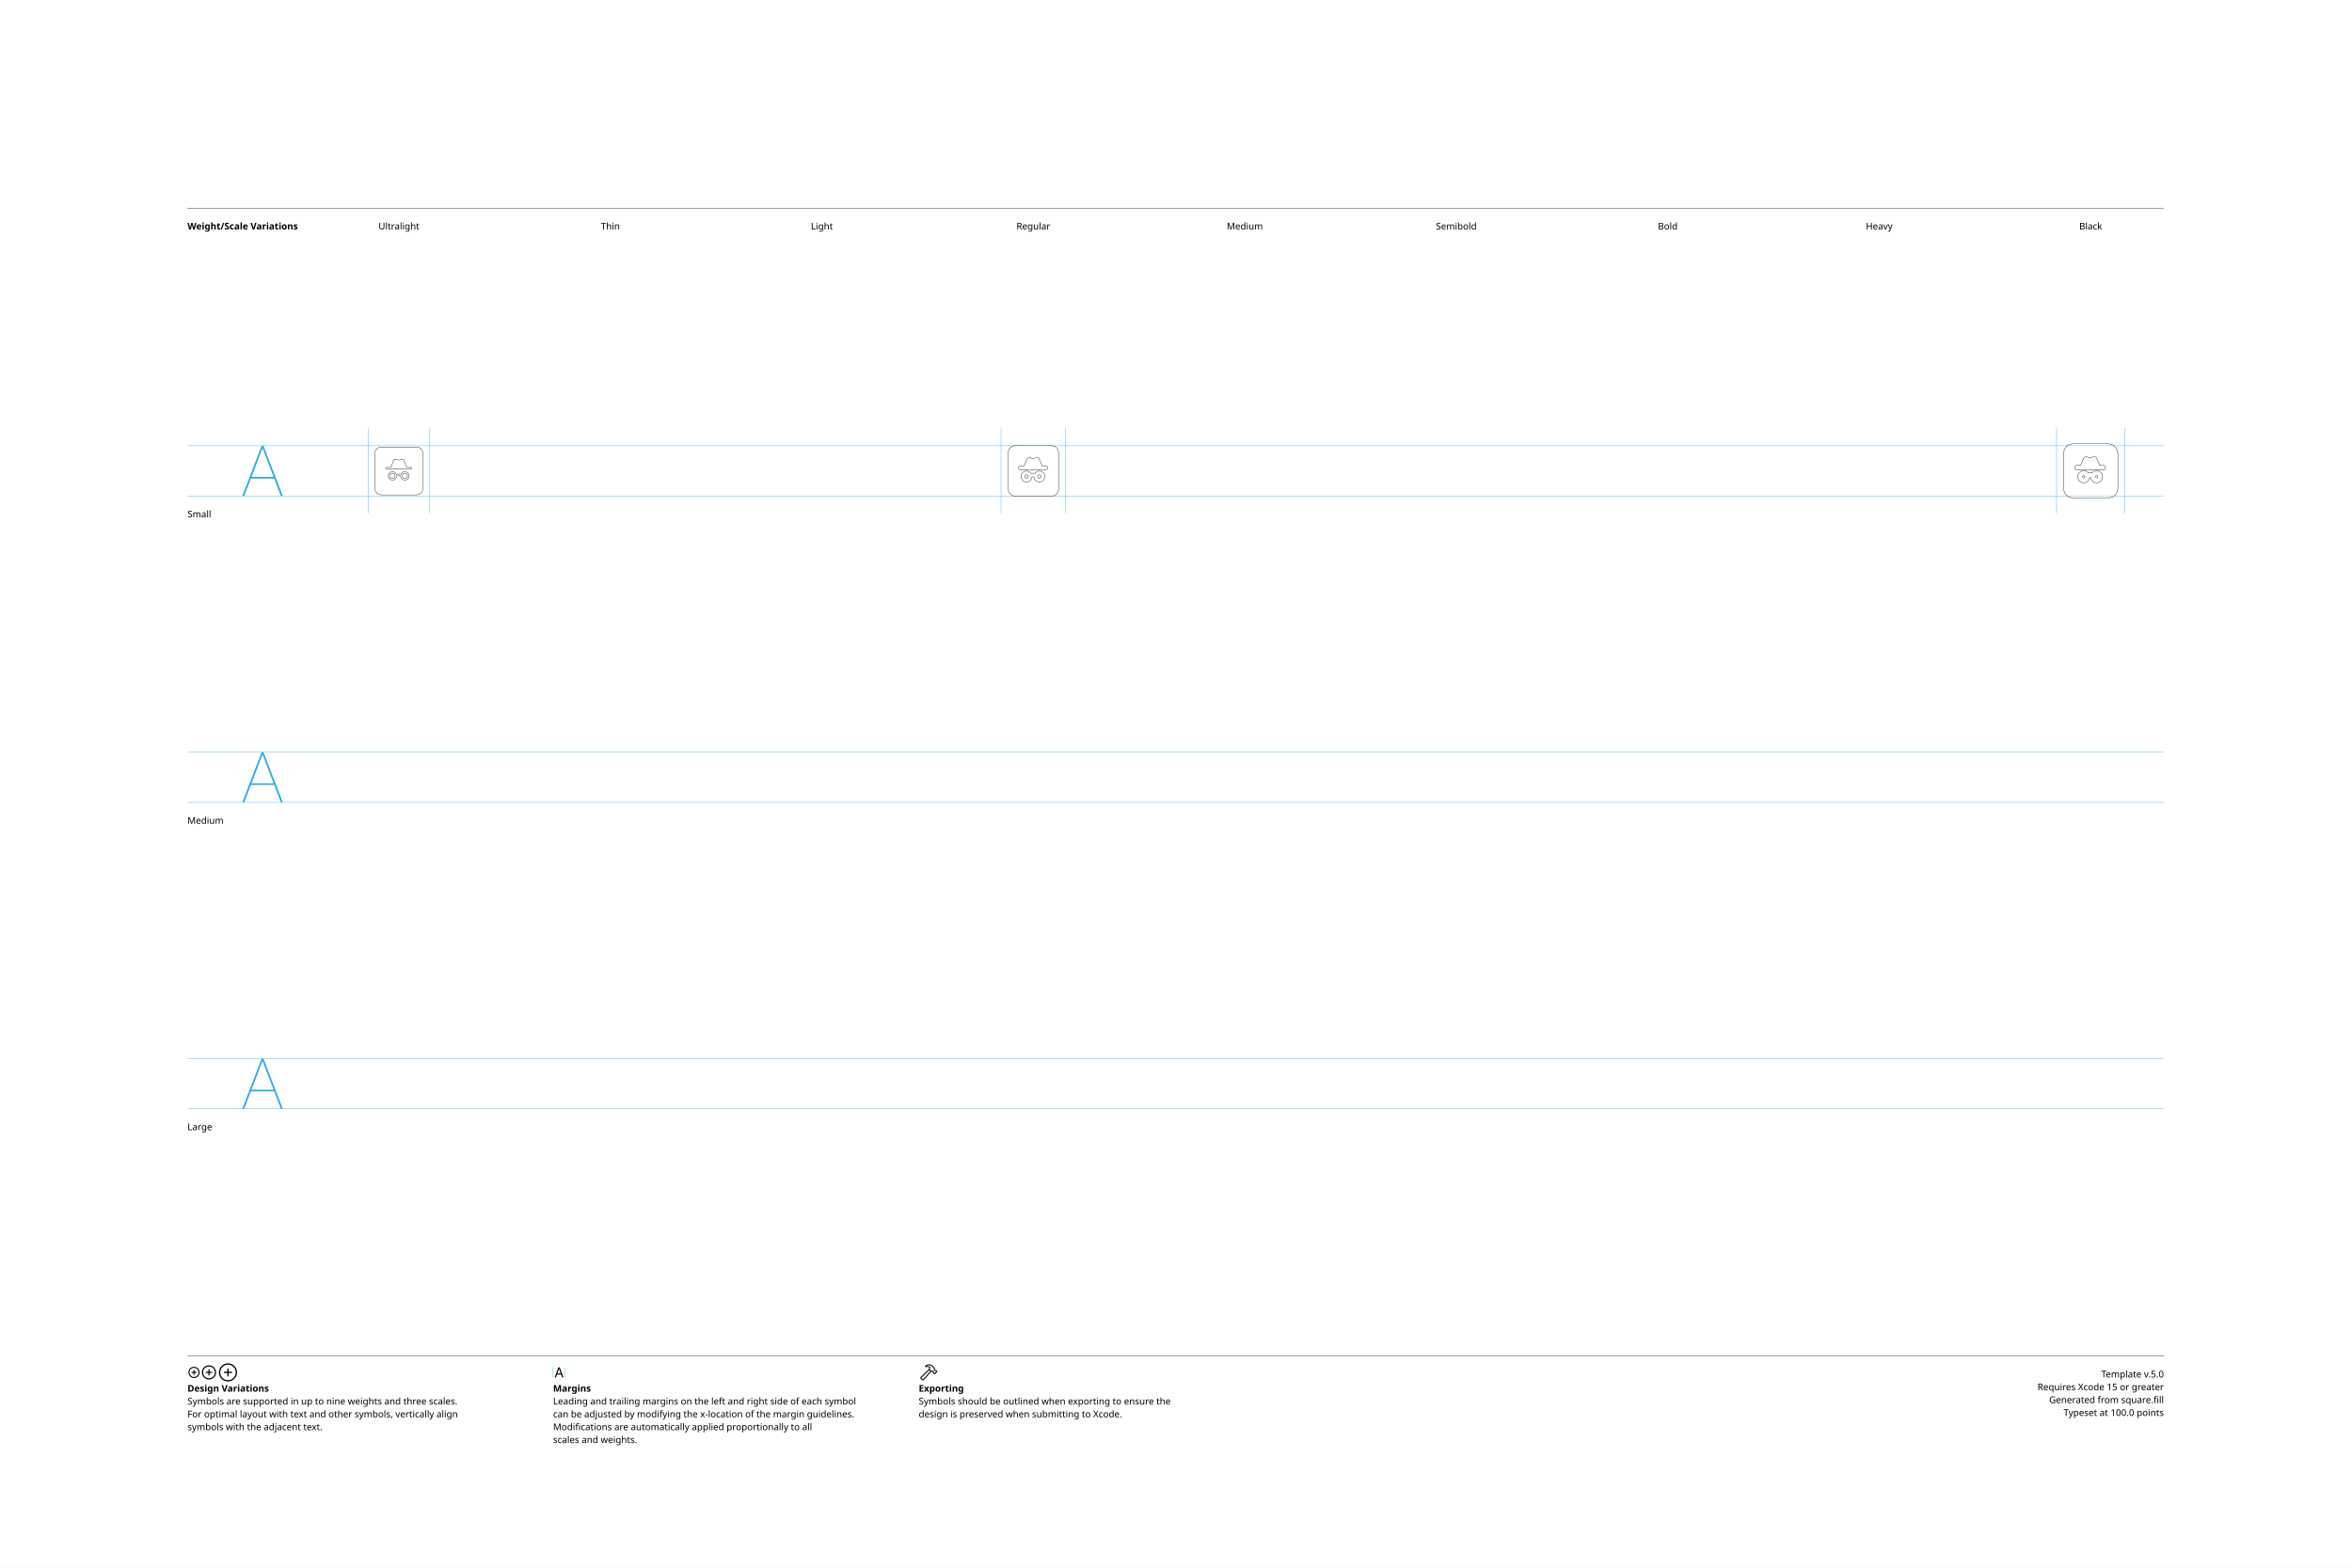
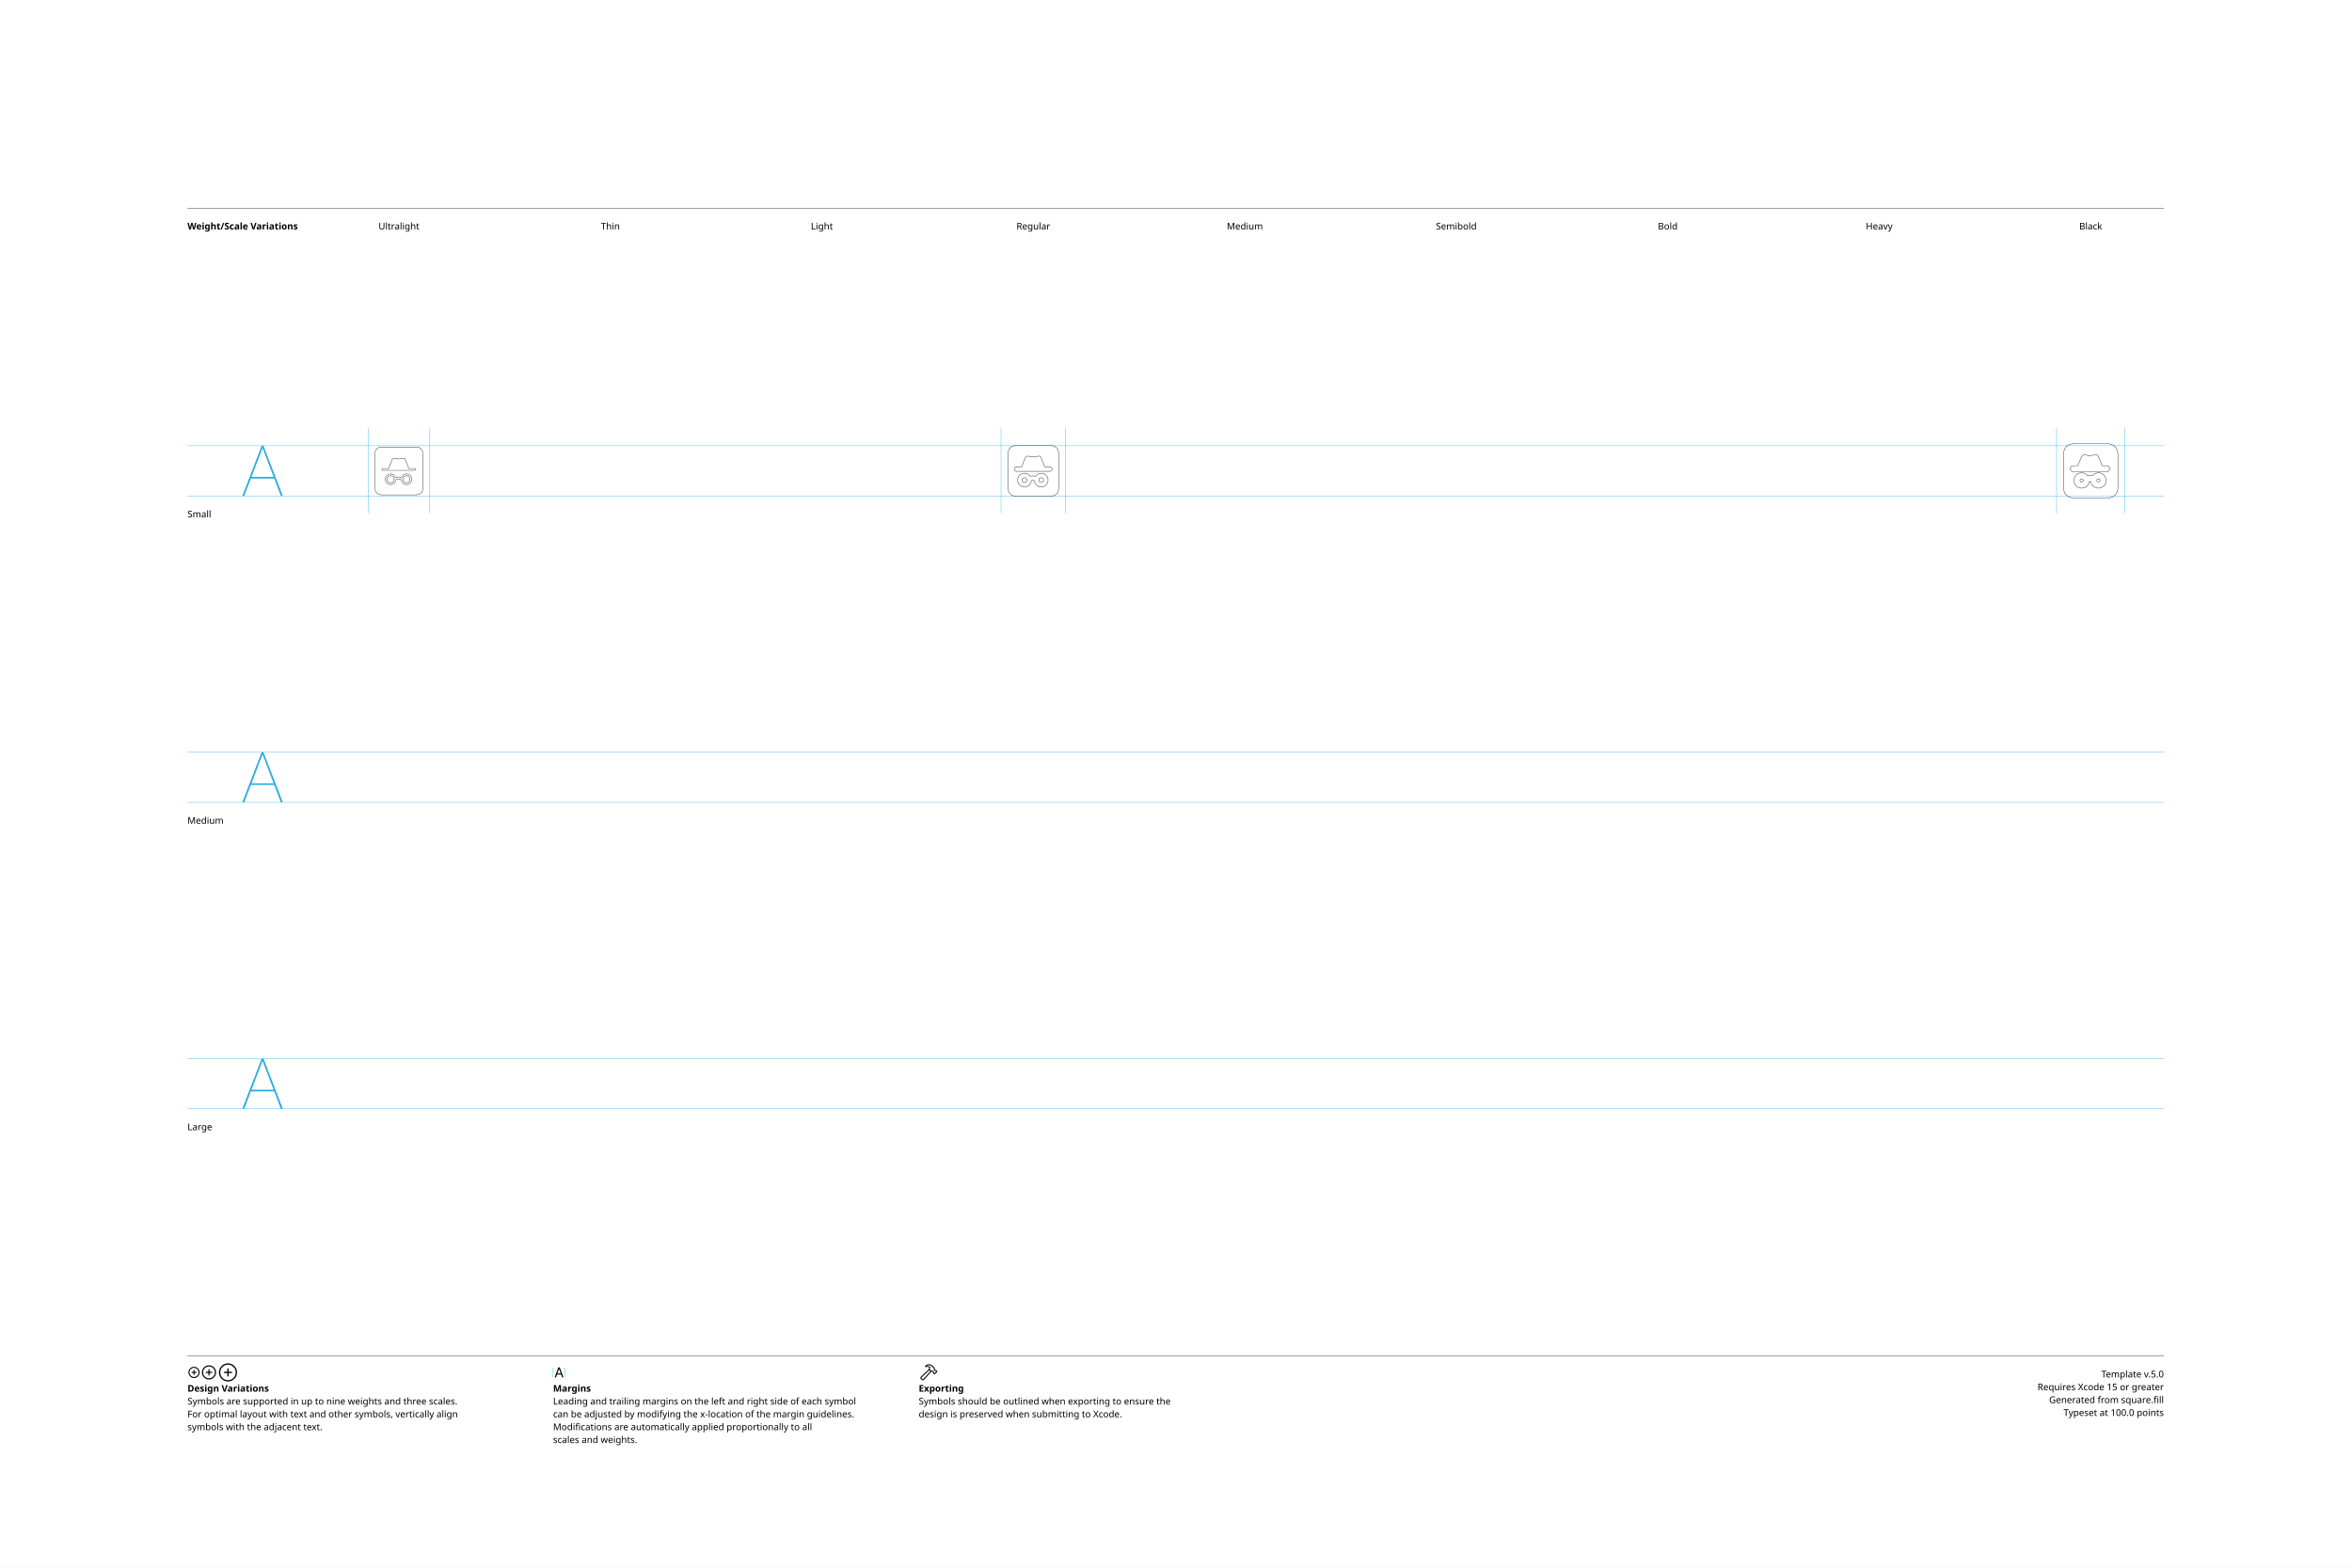
<svg xmlns="http://www.w3.org/2000/svg" version="1.1" width="3300" height="2200">
  <style>.monochrome-0 {-sfsymbols-motion-group:1}
.monochrome-1 {opacity:0.0;-sfsymbols-clear-behind:true;-sfsymbols-motion-group:0;-sfsymbols-always-pulses:true}

.multicolor-0:tintColor {-sfsymbols-motion-group:1}
.multicolor-1:white {-sfsymbols-motion-group:0;-sfsymbols-always-pulses:true}

.hierarchical-0:tertiary {-sfsymbols-motion-group:1}
.hierarchical-1:primary {-sfsymbols-motion-group:0}

.SFSymbolsPreviewWireframe {fill:none;opacity:1.0;stroke:black;stroke-width:0.5}
</style>
  <g id="Notes">
    <rect height="2200" id="artboard" style="fill:white;opacity:1" width="3300" x="0" y="0" />
    <line style="fill:none;stroke:black;opacity:1;stroke-width:0.5;" x1="263" x2="3036" y1="292" y2="292" />
    <text style="stroke:none;fill:black;font-family:sans-serif;font-size:13;font-weight:bold;" transform="matrix(1 0 0 1 263 322)">Weight/Scale Variations</text>
    <text style="stroke:none;fill:black;font-family:sans-serif;font-size:13;text-anchor:middle;" transform="matrix(1 0 0 1 559.711 322)">Ultralight</text>
    <text style="stroke:none;fill:black;font-family:sans-serif;font-size:13;text-anchor:middle;" transform="matrix(1 0 0 1 856.422 322)">Thin</text>
    <text style="stroke:none;fill:black;font-family:sans-serif;font-size:13;text-anchor:middle;" transform="matrix(1 0 0 1 1153.13 322)">Light</text>
    <text style="stroke:none;fill:black;font-family:sans-serif;font-size:13;text-anchor:middle;" transform="matrix(1 0 0 1 1449.84 322)">Regular</text>
    <text style="stroke:none;fill:black;font-family:sans-serif;font-size:13;text-anchor:middle;" transform="matrix(1 0 0 1 1746.56 322)">Medium</text>
    <text style="stroke:none;fill:black;font-family:sans-serif;font-size:13;text-anchor:middle;" transform="matrix(1 0 0 1 2043.27 322)">Semibold</text>
    <text style="stroke:none;fill:black;font-family:sans-serif;font-size:13;text-anchor:middle;" transform="matrix(1 0 0 1 2339.98 322)">Bold</text>
    <text style="stroke:none;fill:black;font-family:sans-serif;font-size:13;text-anchor:middle;" transform="matrix(1 0 0 1 2636.69 322)">Heavy</text>
    <text style="stroke:none;fill:black;font-family:sans-serif;font-size:13;text-anchor:middle;" transform="matrix(1 0 0 1 2933.4 322)">Black</text>
    <line style="fill:none;stroke:black;opacity:1;stroke-width:0.5;" x1="263" x2="3036" y1="1903" y2="1903" />
    <g transform="matrix(0.2 0 0 0.2 263 1933)">
      <path d="m46.24 4.15c21.533 0 39.453-17.871 39.453-39.404s-17.969-39.404-39.502-39.404c-21.484 0-39.355 17.871-39.355 39.404s17.92 39.404 39.404 39.404Zm0-7.422c-17.725 0-31.885-14.209-31.885-31.982s14.111-31.982 31.836-31.982c17.773 0 32.031 14.209 32.031 31.982s-14.209 31.982-31.982 31.982Zm-17.969-31.982c0 2.148 1.514 3.613 3.76 3.613h10.498v10.596c0 2.197 1.465 3.711 3.613 3.711 2.246 0 3.711-1.514 3.711-3.711v-10.596h10.596c2.197 0 3.711-1.465 3.711-3.613 0-2.197-1.514-3.711-3.711-3.711h-10.596v-10.547c0-2.246-1.465-3.76-3.711-3.76-2.148 0-3.613 1.514-3.613 3.76v10.547h-10.498c-2.246 0-3.76 1.514-3.76 3.711Z" />
    </g>
    <g transform="matrix(0.2 0 0 0.2 281.506 1933)">
      <path d="m58.545 14.551c27.246 0 49.805-22.607 49.805-49.805 0-27.246-22.607-49.805-49.853-49.805-27.197 0-49.756 22.559-49.756 49.805 0 27.197 22.607 49.805 49.805 49.805Zm0-8.301c-23.047 0-41.455-18.457-41.455-41.504s18.359-41.504 41.406-41.504 41.553 18.457 41.553 41.504-18.457 41.504-41.504 41.504Zm-22.656-41.504c0 2.393 1.66 4.004 4.15 4.004h14.355v14.404c0 2.441 1.66 4.15 4.053 4.15 2.441 0 4.15-1.66 4.15-4.15v-14.404h14.404c2.441 0 4.15-1.611 4.15-4.004 0-2.441-1.709-4.15-4.15-4.15h-14.404v-14.355c0-2.49-1.709-4.199-4.15-4.199-2.393 0-4.053 1.709-4.053 4.199v14.355h-14.355c-2.49 0-4.15 1.709-4.15 4.15Z" />
    </g>
    <g transform="matrix(0.2 0 0 0.2 304.924 1933)">
      <path d="m74.853 28.32c34.815 0 63.623-28.809 63.623-63.574 0-34.815-28.857-63.623-63.672-63.623-34.766 0-63.525 28.809-63.525 63.623 0 34.766 28.809 63.574 63.574 63.574Zm0-9.082c-30.176 0-54.443-24.316-54.443-54.492 0-30.225 24.219-54.492 54.395-54.492 30.225 0 54.541 24.268 54.541 54.492 0 30.176-24.268 54.492-54.492 54.492Zm-28.857-54.492c0 2.588 1.855 4.395 4.59 4.395h19.727v19.775c0 2.686 1.855 4.59 4.443 4.59 2.686 0 4.541-1.855 4.541-4.59v-19.775h19.775c2.686 0 4.59-1.807 4.59-4.395 0-2.734-1.855-4.59-4.59-4.59h-19.775v-19.727c0-2.734-1.855-4.639-4.541-4.639-2.588 0-4.443 1.904-4.443 4.639v19.727h-19.727c-2.734 0-4.59 1.855-4.59 4.59Z" />
    </g>
    <text style="stroke:none;fill:black;font-family:sans-serif;font-size:13;font-weight:bold;" transform="matrix(1 0 0 1 263 1953)">Design Variations</text>
    <text style="stroke:none;fill:black;font-family:sans-serif;font-size:13;" transform="matrix(1 0 0 1 263 1971)">Symbols are supported in up to nine weights and three scales.</text>
    <text style="stroke:none;fill:black;font-family:sans-serif;font-size:13;" transform="matrix(1 0 0 1 263 1989)">For optimal layout with text and other symbols, vertically align</text>
    <text style="stroke:none;fill:black;font-family:sans-serif;font-size:13;" transform="matrix(1 0 0 1 263 2007)">symbols with the adjacent text.</text>
    <line style="fill:none;stroke:#00AEEF;stroke-width:0.5;opacity:1.0;" x1="776" x2="776" y1="1919" y2="1933" />
    <g transform="matrix(0.2 0 0 0.2 776 1933)">
      <path d="m16.553 0.781c2.588 0 3.857-0.977 4.785-3.711l6.299-17.236h28.809l6.299 17.236c0.928 2.734 2.197 3.711 4.736 3.711 2.588 0 4.248-1.562 4.248-4.004 0-0.83-0.146-1.611-0.537-2.637l-22.9-60.986c-1.123-2.979-3.125-4.492-6.25-4.492-3.027 0-5.078 1.465-6.152 4.443l-22.9 61.084c-0.391 1.025-0.537 1.807-0.537 2.637 0 2.441 1.562 3.955 4.102 3.955Zm13.477-28.369 11.865-32.861h0.244l11.865 32.861Z" />
    </g>
    <line style="fill:none;stroke:#00AEEF;stroke-width:0.5;opacity:1.0;" x1="792.836" x2="792.836" y1="1919" y2="1933" />
    <text style="stroke:none;fill:black;font-family:sans-serif;font-size:13;font-weight:bold;" transform="matrix(1 0 0 1 776 1953)">Margins</text>
    <text style="stroke:none;fill:black;font-family:sans-serif;font-size:13;" transform="matrix(1 0 0 1 776 1971)">Leading and trailing margins on the left and right side of each symbol</text>
    <text style="stroke:none;fill:black;font-family:sans-serif;font-size:13;" transform="matrix(1 0 0 1 776 1989)">can be adjusted by modifying the x-location of the margin guidelines.</text>
    <text style="stroke:none;fill:black;font-family:sans-serif;font-size:13;" transform="matrix(1 0 0 1 776 2007)">Modifications are automatically applied proportionally to all</text>
    <text style="stroke:none;fill:black;font-family:sans-serif;font-size:13;" transform="matrix(1 0 0 1 776 2025)">scales and weights.</text>
    <g transform="matrix(0.2 0 0 0.2 1289 1933)">
      <path d="m14.209 9.326 8.496 8.545c4.297 4.346 9.229 4.053 13.867-1.074l53.467-58.935-4.834-4.883-53.076 58.398c-1.758 2.002-3.418 2.49-5.762 0.146l-5.859-5.811c-2.344-2.295-1.807-4.004 0.195-5.811l57.373-54.004-4.883-4.834-57.959 54.443c-4.932 4.59-5.322 9.473-1.025 13.818Zm32.08-90.967c-2.1 2.051-2.246 4.932-1.074 6.885 1.172 1.807 3.467 2.979 6.689 2.148 7.324-1.709 14.941-2.002 22.07 2.686l-2.93 7.275c-1.709 4.15-0.83 7.08 1.855 9.814l11.475 11.572c2.441 2.441 4.492 2.539 7.324 2.051l5.322-0.977 3.32 3.369-0.195 2.783c-0.195 2.49 0.439 4.395 2.881 6.787l3.809 3.711c2.393 2.393 5.469 2.539 7.812 0.195l14.551-14.6c2.344-2.344 2.246-5.322-0.146-7.715l-3.857-3.809c-2.393-2.393-4.248-3.174-6.641-2.979l-2.881 0.244-3.223-3.174 1.221-5.615c0.635-2.832-0.146-5.029-3.076-7.959l-10.986-10.938c-16.699-16.602-38.867-16.211-53.32-1.758Zm7.471 1.855c12.158-8.887 28.613-7.373 39.746 3.76l12.158 12.06c1.172 1.172 1.367 2.1 1.025 3.809l-1.611 7.422 7.52 7.422 4.932-0.293c1.27-0.049 1.66 0.049 2.637 1.025l2.881 2.881-12.207 12.207-2.881-2.881c-0.977-0.977-1.123-1.367-1.074-2.686l0.342-4.883-7.471-7.422-7.617 1.27c-1.611 0.342-2.344 0.195-3.564-0.977l-10.01-10.01c-1.27-1.172-1.416-2.002-0.635-3.857l4.395-10.449c-7.812-7.275-17.969-10.4-28.125-7.422-0.781 0.195-1.074-0.439-0.439-0.977Z" />
    </g>
    <text style="stroke:none;fill:black;font-family:sans-serif;font-size:13;font-weight:bold;" transform="matrix(1 0 0 1 1289 1953)">Exporting</text>
    <text style="stroke:none;fill:black;font-family:sans-serif;font-size:13;" transform="matrix(1 0 0 1 1289 1971)">Symbols should be outlined when exporting to ensure the</text>
    <text style="stroke:none;fill:black;font-family:sans-serif;font-size:13;" transform="matrix(1 0 0 1 1289 1989)">design is preserved when submitting to Xcode.</text>
    <text id="template-version" style="stroke:none;fill:black;font-family:sans-serif;font-size:13;text-anchor:end;" transform="matrix(1 0 0 1 3036 1933)">Template v.5.0</text>
    <text style="stroke:none;fill:black;font-family:sans-serif;font-size:13;text-anchor:end;" transform="matrix(1 0 0 1 3036 1951)">Requires Xcode 15 or greater</text>
    <text id="descriptive-name" style="stroke:none;fill:black;font-family:sans-serif;font-size:13;text-anchor:end;" transform="matrix(1 0 0 1 3036 1969)">Generated from square.fill</text>
    <text style="stroke:none;fill:black;font-family:sans-serif;font-size:13;text-anchor:end;" transform="matrix(1 0 0 1 3036 1987)">Typeset at 100.0 points</text>
    <text style="stroke:none;fill:black;font-family:sans-serif;font-size:13;" transform="matrix(1 0 0 1 263 726)">Small</text>
    <text style="stroke:none;fill:black;font-family:sans-serif;font-size:13;" transform="matrix(1 0 0 1 263 1156)">Medium</text>
    <text style="stroke:none;fill:black;font-family:sans-serif;font-size:13;" transform="matrix(1 0 0 1 263 1586)">Large</text>
  </g>
  <g id="Guides">
    <g id="H-reference" style="fill:#27AAE1;stroke:none;" transform="matrix(1 0 0 1 339 696)">
      <path d="M0.994 0L3.638 0L29.328-67.132L30.03-67.132L30.03-70.459L28.123-70.459ZM11.688-24.48L46.981-24.48L46.231-26.729L12.438-26.729ZM55.12 0L57.764 0L30.638-70.459L29.433-70.459L29.433-67.132Z" />
    </g>
    <line id="Baseline-S" style="fill:none;stroke:#27AAE1;opacity:1;stroke-width:0.5;" x1="263" x2="3036" y1="696" y2="696" />
    <line id="Capline-S" style="fill:none;stroke:#27AAE1;opacity:1;stroke-width:0.5;" x1="263" x2="3036" y1="625.541" y2="625.541" />
    <g id="H-reference" style="fill:#27AAE1;stroke:none;" transform="matrix(1 0 0 1 339 1126)">
      <path d="M0.994 0L3.638 0L29.328-67.132L30.03-67.132L30.03-70.459L28.123-70.459ZM11.688-24.48L46.981-24.48L46.231-26.729L12.438-26.729ZM55.12 0L57.764 0L30.638-70.459L29.433-70.459L29.433-67.132Z" />
    </g>
    <line id="Baseline-M" style="fill:none;stroke:#27AAE1;opacity:1;stroke-width:0.5;" x1="263" x2="3036" y1="1126" y2="1126" />
    <line id="Capline-M" style="fill:none;stroke:#27AAE1;opacity:1;stroke-width:0.5;" x1="263" x2="3036" y1="1055.54" y2="1055.54" />
    <g id="H-reference" style="fill:#27AAE1;stroke:none;" transform="matrix(1 0 0 1 339 1556)">
      <path d="M0.994 0L3.638 0L29.328-67.132L30.03-67.132L30.03-70.459L28.123-70.459ZM11.688-24.48L46.981-24.48L46.231-26.729L12.438-26.729ZM55.12 0L57.764 0L30.638-70.459L29.433-70.459L29.433-67.132Z" />
    </g>
    <line id="Baseline-L" style="fill:none;stroke:#27AAE1;opacity:1;stroke-width:0.5;" x1="263" x2="3036" y1="1556" y2="1556" />
    <line id="Capline-L" style="fill:none;stroke:#27AAE1;opacity:1;stroke-width:0.5;" x1="263" x2="3036" y1="1485.54" y2="1485.54" />
    <line id="left-margin-Ultralight-S" style="fill:none;stroke:#00AEEF;stroke-width:0.5;opacity:1.0;" x1="516.35" x2="516.35" y1="600.785" y2="720.121" />
    <line id="right-margin-Ultralight-S" style="fill:none;stroke:#00AEEF;stroke-width:0.5;opacity:1.0;" x1="603.073" x2="603.073" y1="600.785" y2="720.121" />
    <line id="left-margin-Regular-S" style="fill:none;stroke:#00AEEF;stroke-width:0.5;opacity:1.0;" x1="1404.51" x2="1404.51" y1="600.785" y2="720.121" />
    <line id="right-margin-Regular-S" style="fill:none;stroke:#00AEEF;stroke-width:0.5;opacity:1.0;" x1="1495.18" x2="1495.18" y1="600.785" y2="720.121" />
    <line id="left-margin-Black-S" style="fill:none;stroke:#00AEEF;stroke-width:0.5;opacity:1.0;" x1="2885.5" x2="2885.5" y1="600.785" y2="720.121" />
    <line id="right-margin-Black-S" style="fill:none;stroke:#00AEEF;stroke-width:0.5;opacity:1.0;" x1="2981.3" x2="2981.3" y1="600.785" y2="720.121" />
  </g>
  <g id="Symbols">
    <g id="Black-S" transform="matrix(1 0 0 1 2885.5 696)">
      <path class="monochrome-0 multicolor-0:tintColor hierarchical-0:tertiary SFSymbolsPreviewWireframe" d="M25 2.93L70.801 2.93C80.371 2.93 86.035-2.734 86.035-12.305L86.035-58.105C86.035-67.676 80.371-73.34 70.801-73.34L25-73.34C15.43-73.34 9.766-67.676 9.766-58.105L9.766-12.305C9.766-2.734 15.43 2.93 25 2.93Z" />
-       <path class="monochrome-1 multicolor-1:white hierarchical-1:primary SFSymbolsPreviewWireframe" d="M56.215-35.306C60.859-35.306 64.623-31.542 64.623-26.898C64.623-22.254 60.859-18.49 56.215-18.49C51.981-18.49 48.477-21.618 47.888-25.691C47.377-25.718 46.899-25.718 46.392-25.692C45.804-21.618 42.3-18.49 38.066-18.49C33.422-18.49 29.657-22.254 29.657-26.898C29.657-31.542 33.422-35.306 38.066-35.306C40.718-35.306 43.091-34.105 44.687-32.198C46.308-32.526 47.971-32.526 49.593-32.198C51.189-34.105 53.562-35.306 56.215-35.306ZM38.066-28.573C37.141-28.573 36.391-27.823 36.391-26.898C36.391-25.973 37.141-25.224 38.066-25.224C38.99-25.224 39.74-25.973 39.74-26.898C39.74-27.823 38.99-28.573 38.066-28.573ZM56.215-28.573C55.29-28.573 54.54-27.823 54.54-26.898C54.54-25.973 55.29-25.224 56.215-25.224C57.14-25.224 57.889-25.973 57.889-26.898C57.889-27.823 57.14-28.573 56.215-28.573ZM28.965-36.373C27.106-36.373 25.598-37.881 25.598-39.74C25.598-41.6 27.106-43.107 28.965-43.107L33.757-43.107L38.013-52.955C38.645-54.435 40.237-55.261 41.811-54.925L47.114-53.724L52.417-54.925C53.992-55.261 55.583-54.435 56.216-52.955L60.471-43.107L65.263-43.107C67.123-43.107 68.63-41.6 68.63-39.74C68.63-37.881 67.123-36.373 65.263-36.373L28.965-36.373Z" />
+       <path class="monochrome-1 multicolor-1:white hierarchical-1:primary SFSymbolsPreviewWireframe" d="M58.69-32.455C64.631-32.455 69.448-27.639 69.448-21.697C69.448-15.755 64.631-10.938 58.69-10.938C53.26-10.938 48.77-14.959 48.032-20.186C47.294-20.272 46.575-20.272 45.841-20.188C45.104-14.959 40.614-10.938 35.184-10.938C29.242-10.938 24.426-15.755 24.426-21.697C24.426-27.639 29.242-32.455 35.184-32.455C38.623-32.455 41.69-30.866 43.708-28.366C45.837-28.821 48.033-28.821 50.165-28.366C52.183-30.866 55.251-32.455 58.69-32.455ZM35.184-23.997C33.914-23.997 32.884-22.967 32.884-21.697C32.884-20.426 33.914-19.397 35.184-19.397C36.454-19.397 37.484-20.426 37.484-21.697C37.484-22.967 36.454-23.997 35.184-23.997ZM58.69-23.997C57.419-23.997 56.389-22.967 56.389-21.697C56.389-20.426 57.419-19.397 58.69-19.397C59.96-19.397 60.99-20.426 60.99-21.697C60.99-22.967 59.96-23.997 58.69-23.997ZM23.408-34.008C21.072-34.008 19.178-35.901 19.178-38.237C19.178-40.573 21.072-42.466 23.408-42.466L29.716-42.467L35.228-55.282C36.022-57.14 38.018-58.178 39.995-57.759L46.913-56.23L53.831-57.759C55.808-58.178 57.804-57.14 58.598-55.282L64.109-42.467L70.418-42.466C72.754-42.466 74.648-40.573 74.648-38.237C74.648-35.901 72.754-34.008 70.418-34.008L23.408-34.008Z" />
    </g>
    <g id="Regular-S" transform="matrix(1 0 0 1 1404.51 696)">
      <path class="monochrome-0 multicolor-0:tintColor hierarchical-0:tertiary SFSymbolsPreviewWireframe" d="M22.217 0.391L68.457 0.391C76.807 0.391 80.908-3.711 80.908-11.914L80.908-58.496C80.908-66.699 76.807-70.801 68.457-70.801L22.217-70.801C13.916-70.801 9.766-66.699 9.766-58.496L9.766-11.914C9.766-3.711 13.916 0.391 22.217 0.391Z" />
-       <path class="monochrome-1 multicolor-1:white hierarchical-1:primary SFSymbolsPreviewWireframe" d="M53.812-34.917C58.019-34.917 61.429-31.506 61.429-27.299C61.429-23.092 58.019-19.682 53.812-19.682C49.833-19.682 46.567-22.735 46.232-26.625C45.274-26.895 44.266-26.895 43.311-26.625C42.976-22.735 39.711-19.682 35.731-19.682C31.524-19.682 28.114-23.092 28.114-27.299C28.114-31.506 31.524-34.917 35.731-34.917C38.325-34.917 40.617-33.628 42.008-31.651C43.817-32.139 45.724-32.139 47.535-31.651C48.926-33.628 51.219-34.917 53.812-34.917ZM35.731-29.726C34.391-29.726 33.304-28.64 33.304-27.299C33.304-25.959 34.391-24.872 35.731-24.872C37.072-24.872 38.159-25.959 38.159-27.299C38.159-28.64 37.072-29.726 35.731-29.726ZM53.812-29.726C52.471-29.726 51.385-28.64 51.385-27.299C51.385-25.959 52.471-24.872 53.812-24.872C55.152-24.872 56.239-25.959 56.239-27.299C56.239-28.64 55.152-29.726 53.812-29.726ZM26.979-36.786C25.545-36.786 24.383-37.948 24.383-39.381C24.383-40.814 25.545-41.976 26.979-41.976L32.397-41.977L36.505-52.043C36.967-53.166 38.145-53.818 39.341-53.613L45.059-52.69L50.777-53.613C51.973-53.818 53.151-53.166 53.613-52.043L57.72-41.977L63.139-41.976C64.573-41.976 65.735-40.814 65.735-39.381C65.735-37.948 64.573-36.786 63.139-36.786L26.979-36.786Z" />
+       <path class="monochrome-1 multicolor-1:white hierarchical-1:primary SFSymbolsPreviewWireframe" d="M56.38-31.907C61.71-31.907 66.031-27.586 66.031-22.256C66.031-16.926 61.71-12.605 56.38-12.605C51.295-12.605 47.13-16.541 46.766-21.529C45.391-21.954 43.922-21.954 42.551-21.53C42.187-16.541 38.022-12.605 32.937-12.605C27.607-12.605 23.286-16.926 23.286-22.256C23.286-27.586 27.607-31.907 32.937-31.907C36.287-31.907 39.24-30.204 40.981-27.613C43.383-28.295 45.931-28.295 48.335-27.613C50.077-30.204 53.029-31.907 56.38-31.907ZM32.937-25.629C31.074-25.629 29.564-24.119 29.564-22.256C29.564-20.393 31.074-18.883 32.937-18.883C34.8-18.883 36.31-20.393 36.31-22.256C36.31-24.119 34.8-25.629 32.937-25.629ZM56.38-25.629C54.517-25.629 53.007-24.119 53.007-22.256C53.007-20.393 54.517-18.883 56.38-18.883C58.243-18.883 59.753-20.393 59.753-22.256C59.753-24.119 58.243-25.629 56.38-25.629ZM21.671-34.578C19.937-34.578 18.532-35.983 18.532-37.716C18.532-39.45 19.937-40.855 21.671-40.855L28.887-40.855L34.179-53.988C34.728-55.339 36.136-56.133 37.576-55.905L45.114-54.784L52.651-55.905C54.091-56.133 55.499-55.339 56.048-53.988L61.34-40.855L68.557-40.855C70.29-40.855 71.695-39.45 71.695-37.716C71.695-35.983 70.29-34.578 68.557-34.578L21.671-34.578Z" />
    </g>
    <g id="Ultralight-S" transform="matrix(1 0 0 1 516.35 696)">
      <path class="monochrome-0 multicolor-0:tintColor hierarchical-0:tertiary SFSymbolsPreviewWireframe" d="M19.765-1.562L66.959-1.562C73.492-1.562 76.958-5.119 76.958-11.551L76.958-58.769C76.958-65.201 73.492-68.757 66.959-68.757L19.765-68.757C13.235-68.757 9.766-65.291 9.766-58.769L9.766-11.551C9.766-5.028 13.235-1.562 19.765-1.562Z" />
-       <path class="monochrome-1 multicolor-1:white hierarchical-1:primary SFSymbolsPreviewWireframe" d="M51.625-34.139C54.9-34.139 57.556-31.484 57.556-28.209C57.556-24.934 54.9-22.279 51.625-22.279C48.438-22.279 45.837-24.793 45.7-27.947C43.997-28.747 41.978-28.747 40.263-27.947C40.126-24.793 37.526-22.279 34.338-22.279C31.063-22.279 28.408-24.934 28.408-28.209C28.408-31.484 31.063-34.139 34.338-34.139C36.896-34.139 39.069-32.49 39.834-30.214C41.855-31.006 44.107-31.007 46.129-30.214C46.894-32.49 49.067-34.139 51.625-34.139ZM34.338-31.882C32.309-31.882 30.665-30.238 30.665-28.209C30.665-26.18 32.309-24.535 34.338-24.535C36.367-24.535 38.011-26.18 38.011-28.209C38.011-30.238 36.367-31.882 34.338-31.882ZM51.625-31.882C49.596-31.882 47.952-30.238 47.952-28.209C47.952-26.18 49.596-24.535 51.625-24.535C53.654-24.535 55.298-26.18 55.298-28.209C55.298-30.238 53.654-31.882 51.625-31.882ZM25.878-37.828C25.254-37.828 24.749-38.333 24.749-38.956C24.749-39.58 25.254-40.085 25.878-40.085L32.07-40.085L36.111-50.412C36.299-50.891 36.786-51.182 37.297-51.121L43.165-50.417L49.033-51.121C49.543-51.182 50.031-50.891 50.218-50.412L54.259-40.085L60.452-40.085C61.075-40.085 61.58-39.58 61.58-38.956C61.58-38.333 61.075-37.828 60.452-37.828L25.878-37.828Z" />
+       <path class="monochrome-1 multicolor-1:white hierarchical-1:primary SFSymbolsPreviewWireframe" d="M54.02-30.908C58.14-30.908 61.48-27.568 61.48-23.448C61.48-19.327 58.14-15.987 54.02-15.987C50.012-15.987 46.742-19.148 46.567-23.113C44.265-24.228 41.509-24.228 39.188-23.113C39.014-19.148 35.744-15.987 31.735-15.987C27.615-15.987 24.275-19.327 24.275-23.448C24.275-27.568 27.615-30.908 31.735-30.908C35.058-30.908 37.866-28.703 38.757-25.695C41.397-26.764 44.357-26.764 46.999-25.695C47.889-28.703 50.697-30.908 54.02-30.908ZM31.735-28.367C29.018-28.367 26.816-26.165 26.816-23.448C26.816-20.73 29.018-18.528 31.735-18.528C34.453-18.528 36.655-20.73 36.655-23.448C36.655-26.165 34.453-28.367 31.735-28.367ZM54.02-28.367C51.303-28.367 49.1-26.165 49.1-23.448C49.1-20.73 51.303-18.528 54.02-18.528C56.737-18.528 58.94-20.73 58.94-23.448C58.94-26.165 56.737-28.367 54.02-28.367ZM20.76-35.962C20.059-35.962 19.49-36.531 19.49-37.233C19.49-37.934 20.059-38.503 20.76-38.503L28.869-38.503L34.124-51.933C34.335-52.472 34.884-52.8 35.458-52.731L43.044-51.821L50.631-52.731C51.205-52.8 51.754-52.472 51.965-51.933L57.22-38.503L65.329-38.503C66.03-38.503 66.599-37.934 66.599-37.233C66.599-36.531 66.03-35.962 65.329-35.962L20.76-35.962Z" />
    </g>
  </g>
</svg>
